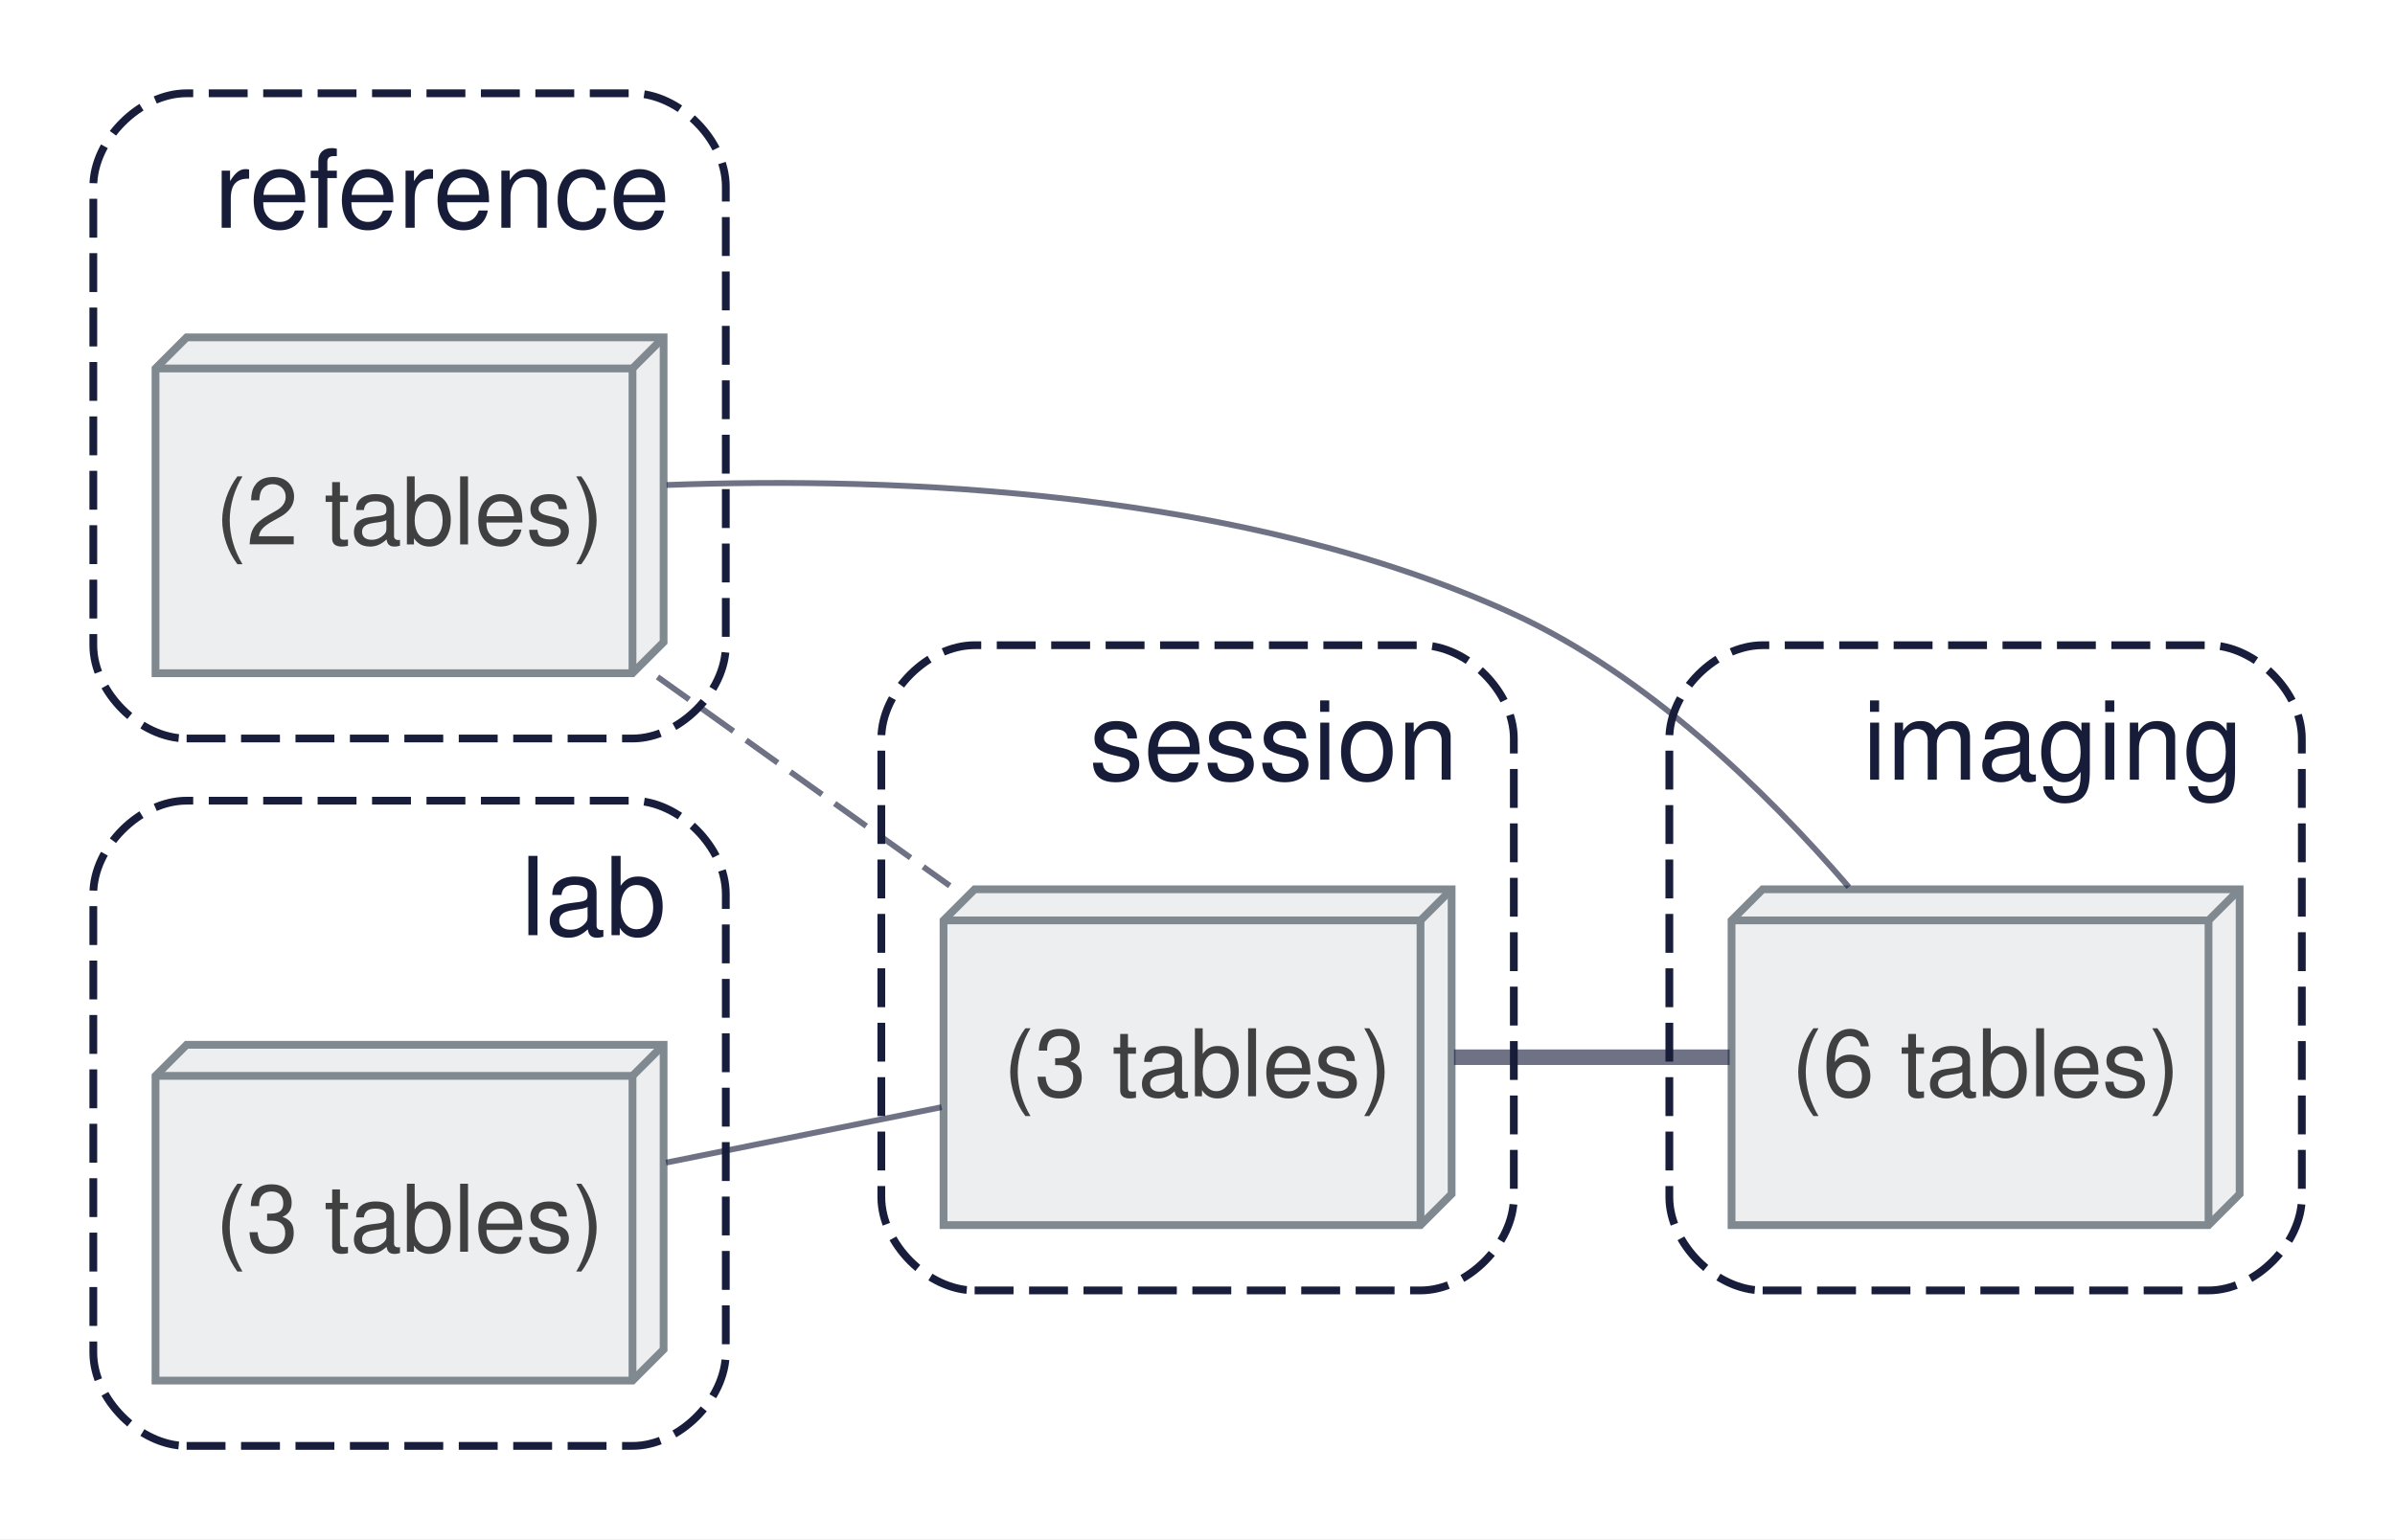
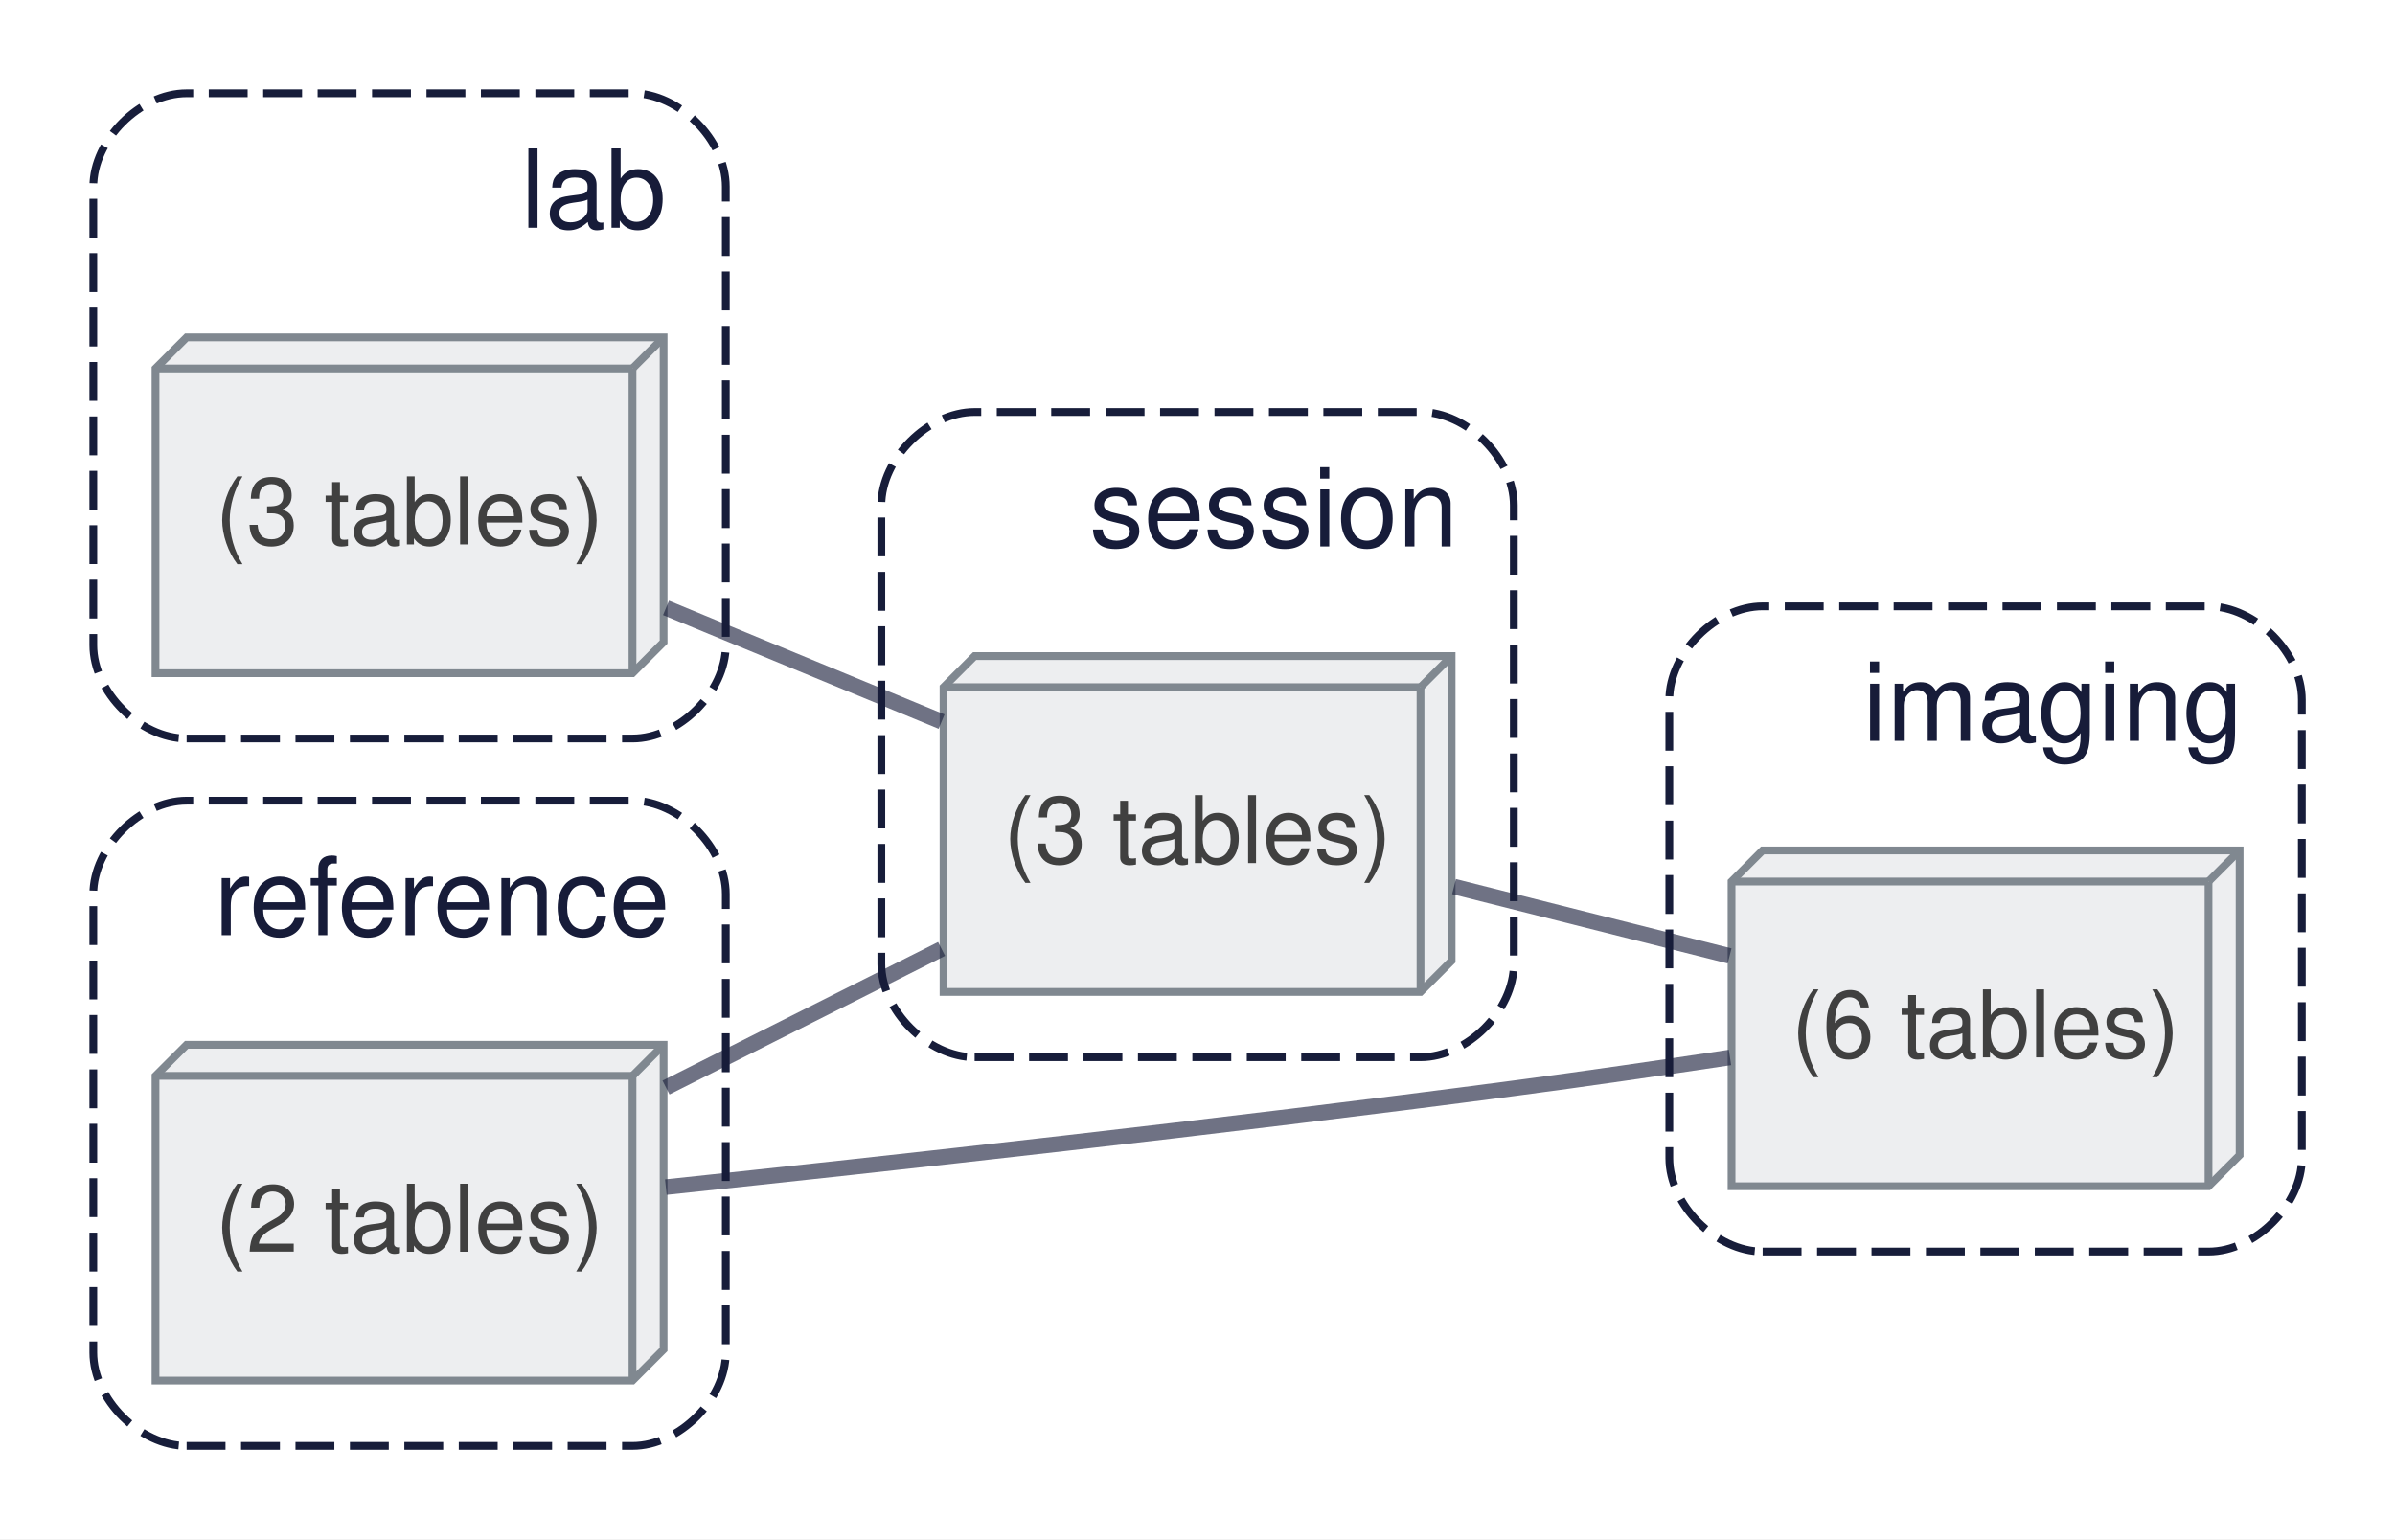
<svg xmlns="http://www.w3.org/2000/svg" xmlns:xlink="http://www.w3.org/1999/xlink" width="308pt" height="198pt" viewBox="0.00 0.00 308.00 198.00">
  <style>
@media (prefers-color-scheme: dark) {
  svg { background-color: #161A21; }
  polygon[fill="white"] { fill: #161A21; }
  [fill="#fffde7"] { fill: #3A3620; }
  [stroke="#c9bc5b"] { stroke: #C9BC5B; }
  [fill="#6b6420"] { fill: #EBE3A0; }
  [fill="#e8f0e9"] { fill: #16281F; }
  [stroke="#3e7a52"] { stroke: #6BBF94; }
  [fill="#28513a"] { fill: #BCE6CF; }
  [fill="#f0f0f1"] { fill: #242832; }
  [stroke="#808285"] { stroke: #9DA0A4; }
  [fill="#5a5c5f"] { fill: #C9CFD9; }
  [fill="#ffede5"] { fill: #331B12; }
  [stroke="#ff5113"] { stroke: #FF7A47; }
  [fill="#b23200"] { fill: #FFC7AE; }
  [fill="#e0f4fc"] { fill: #0F2433; }
  [stroke="#00a0df"] { stroke: #33B8E8; }
  [fill="#00537a"] { fill: #BEE7F9; }
  [fill="#ffffff"] { fill: #1E232C; }
  [stroke="#b9bbbe"] { stroke: #8F959D; }
  [fill="#55585c"] { fill: #C8CED8; }
  [fill="#edeef0"] { fill: #242730; }
  [stroke="#808890"] { stroke: #8890A0; }
  [fill="#404040"] { fill: #C7CDD6; }
  [stroke="#171c39"] { stroke: #AEB6C2; stroke-opacity: 0.753; }
  [stroke="#c77d3a"] { stroke: #D68C4A; stroke-opacity: 0.753; }
  [fill="#f3f5f8"] { fill: #2A313D; }
  [stroke="#f3f5f8"] { stroke: #2A313D; }
  [stroke="#171d3a"] { stroke: #606875; }
  [fill="#171c39"] { fill: #8A93A1; }
}
</style>
  <g id="graph0" class="graph" transform="scale(1 1) rotate(0) translate(4 194)">
    <polygon fill="white" stroke="none" points="-4,4 -4,-194 304.02,-194 304.02,4 -4,4" />
    <g id="clust1" class="cluster">
-       <path fill="none" stroke="#171d3a" stroke-dasharray="5,2" d="M222.68,-28C222.68,-28 280.02,-28 280.02,-28 286.02,-28 292.02,-34 292.02,-40 292.02,-40 292.02,-99 292.02,-99 292.02,-105 286.02,-111 280.02,-111 280.02,-111 222.68,-111 222.68,-111 216.68,-111 210.68,-105 210.68,-99 210.68,-99 210.68,-40 210.68,-40 210.68,-34 216.68,-28 222.68,-28" />
-       <text xml:space="preserve" text-anchor="middle" x="260.02" y="-93.7" font-family="Helvetica,sans-Serif" font-size="14.00" fill="#171c39">imaging</text>
+       <path fill="none" stroke="#171d3a" stroke-dasharray="5,2" d="M20,-8C20,-8 77.34,-8 77.34,-8 83.34,-8 89.34,-14 89.34,-20 89.34,-20 89.34,-79 89.34,-79 89.34,-85 83.34,-91 77.34,-91 77.34,-91 20,-91 20,-91 14,-91 8,-85 8,-79 8,-79 8,-20 8,-20 8,-14 14,-8 20,-8" />
+       <text xml:space="preserve" text-anchor="middle" x="52.84" y="-73.7" font-family="Helvetica,sans-Serif" font-size="14.00" fill="#171c39">reference</text>
    </g>
    <g id="clust2" class="cluster">
-       <path fill="none" stroke="#171d3a" stroke-dasharray="5,2" d="M20,-8C20,-8 77.34,-8 77.34,-8 83.34,-8 89.34,-14 89.34,-20 89.34,-20 89.34,-79 89.34,-79 89.34,-85 83.34,-91 77.34,-91 77.34,-91 20,-91 20,-91 14,-91 8,-85 8,-79 8,-79 8,-20 8,-20 8,-14 14,-8 20,-8" />
-       <text xml:space="preserve" text-anchor="middle" x="72.34" y="-73.7" font-family="Helvetica,sans-Serif" font-size="14.00" fill="#171c39">lab</text>
+       <path fill="none" stroke="#171d3a" stroke-dasharray="5,2" d="M20,-99C20,-99 77.34,-99 77.34,-99 83.34,-99 89.34,-105 89.34,-111 89.34,-111 89.34,-170 89.34,-170 89.34,-176 83.34,-182 77.34,-182 77.34,-182 20,-182 20,-182 14,-182 8,-176 8,-170 8,-170 8,-111 8,-111 8,-105 14,-99 20,-99" />
+       <text xml:space="preserve" text-anchor="middle" x="72.34" y="-164.7" font-family="Helvetica,sans-Serif" font-size="14.00" fill="#171c39">lab</text>
    </g>
    <g id="clust3" class="cluster">
-       <path fill="none" stroke="#171d3a" stroke-dasharray="5,2" d="M20,-99C20,-99 77.34,-99 77.34,-99 83.34,-99 89.34,-105 89.34,-111 89.34,-111 89.34,-170 89.34,-170 89.34,-176 83.34,-182 77.34,-182 77.34,-182 20,-182 20,-182 14,-182 8,-176 8,-170 8,-170 8,-111 8,-111 8,-105 14,-99 20,-99" />
-       <text xml:space="preserve" text-anchor="middle" x="52.84" y="-164.7" font-family="Helvetica,sans-Serif" font-size="14.00" fill="#171c39">reference</text>
+       <path fill="none" stroke="#171d3a" stroke-dasharray="5,2" d="M121.34,-58C121.34,-58 178.68,-58 178.68,-58 184.68,-58 190.68,-64 190.68,-70 190.68,-70 190.68,-129 190.68,-129 190.68,-135 184.68,-141 178.68,-141 178.68,-141 121.34,-141 121.34,-141 115.34,-141 109.34,-135 109.34,-129 109.34,-129 109.34,-70 109.34,-70 109.34,-64 115.34,-58 121.34,-58" />
+       <text xml:space="preserve" text-anchor="middle" x="159.81" y="-123.7" font-family="Helvetica,sans-Serif" font-size="14.00" fill="#171c39">session</text>
    </g>
    <g id="clust4" class="cluster">
-       <path fill="none" stroke="#171d3a" stroke-dasharray="5,2" d="M121.34,-28C121.34,-28 178.68,-28 178.68,-28 184.68,-28 190.68,-34 190.68,-40 190.68,-40 190.68,-99 190.68,-99 190.68,-105 184.68,-111 178.68,-111 178.68,-111 121.34,-111 121.34,-111 115.34,-111 109.34,-105 109.34,-99 109.34,-99 109.34,-40 109.34,-40 109.34,-34 115.34,-28 121.34,-28" />
-       <text xml:space="preserve" text-anchor="middle" x="159.81" y="-93.7" font-family="Helvetica,sans-Serif" font-size="14.00" fill="#171c39">session</text>
+       <path fill="none" stroke="#171d3a" stroke-dasharray="5,2" d="M222.68,-33C222.68,-33 280.02,-33 280.02,-33 286.02,-33 292.02,-39 292.02,-45 292.02,-45 292.02,-104 292.02,-104 292.02,-110 286.02,-116 280.02,-116 280.02,-116 222.68,-116 222.68,-116 216.68,-116 210.68,-110 210.68,-104 210.68,-104 210.68,-45 210.68,-45 210.68,-39 216.68,-33 222.68,-33" />
+       <text xml:space="preserve" text-anchor="middle" x="260.02" y="-98.7" font-family="Helvetica,sans-Serif" font-size="14.00" fill="#171c39">imaging</text>
    </g>
    <g id="node1" class="node">
      <g id="a_node1">
-         <a xlink:title="Collapsed schema: 6 tables">
-           <polygon fill="#edeef0" stroke="#808890" points="284.02,-79.6 222.68,-79.6 218.68,-75.6 218.68,-36.4 280.02,-36.4 284.02,-40.4 284.02,-79.6" />
-           <polyline fill="none" stroke="#808890" points="280.02,-75.6 218.68,-75.6" />
-           <polyline fill="none" stroke="#808890" points="280.02,-75.6 280.02,-36.4" />
-           <polyline fill="none" stroke="#808890" points="280.02,-75.6 284.02,-79.6" />
-           <text xml:space="preserve" text-anchor="middle" x="251.35" y="-52.98" font-family="Helvetica,sans-Serif" font-size="12.00" fill="#404040">(6 tables)</text>
+         <a xlink:title="Collapsed schema: 2 tables">
+           <polygon fill="#edeef0" stroke="#808890" points="81.34,-59.6 20,-59.6 16,-55.6 16,-16.4 77.34,-16.4 81.34,-20.4 81.34,-59.6" />
+           <polyline fill="none" stroke="#808890" points="77.34,-55.6 16,-55.6" />
+           <polyline fill="none" stroke="#808890" points="77.34,-55.6 77.34,-16.4" />
+           <polyline fill="none" stroke="#808890" points="77.34,-55.6 81.34,-59.6" />
+           <text xml:space="preserve" text-anchor="middle" x="48.67" y="-32.98" font-family="Helvetica,sans-Serif" font-size="12.00" fill="#404040">(2 tables)</text>
        </a>
      </g>
+     </g>
+     <g id="node3" class="node">
+       <g id="a_node3">
+         <a xlink:title="Collapsed schema: 3 tables">
+           <polygon fill="#edeef0" stroke="#808890" points="182.68,-109.6 121.34,-109.6 117.34,-105.6 117.34,-66.4 178.68,-66.4 182.68,-70.4 182.68,-109.6" />
+           <polyline fill="none" stroke="#808890" points="178.68,-105.6 117.34,-105.6" />
+           <polyline fill="none" stroke="#808890" points="178.68,-105.6 178.68,-66.4" />
+           <polyline fill="none" stroke="#808890" points="178.68,-105.6 182.68,-109.6" />
+           <text xml:space="preserve" text-anchor="middle" x="150.01" y="-82.97" font-family="Helvetica,sans-Serif" font-size="12.00" fill="#404040">(3 tables)</text>
+         </a>
+       </g>
+     </g>
+     <g id="edge1" class="edge">
+       <path fill="none" stroke="#171c39" stroke-width="2" stroke-opacity="0.62" d="M81.65,-54.1C92.99,-59.81 105.75,-66.23 117.09,-71.93" />
+     </g>
+     <g id="node4" class="node">
+       <g id="a_node4">
+         <a xlink:title="Collapsed schema: 6 tables">
+           <polygon fill="#edeef0" stroke="#808890" points="284.02,-84.6 222.68,-84.6 218.68,-80.6 218.68,-41.4 280.02,-41.4 284.02,-45.4 284.02,-84.6" />
+           <polyline fill="none" stroke="#808890" points="280.02,-80.6 218.68,-80.6" />
+           <polyline fill="none" stroke="#808890" points="280.02,-80.6 280.02,-41.4" />
+           <polyline fill="none" stroke="#808890" points="280.02,-80.6 284.02,-84.6" />
+           <text xml:space="preserve" text-anchor="middle" x="251.35" y="-57.98" font-family="Helvetica,sans-Serif" font-size="12.00" fill="#404040">(6 tables)</text>
+         </a>
+       </g>
+     </g>
+     <g id="edge2" class="edge">
+       <path fill="none" stroke="#171c39" stroke-width="2" stroke-opacity="0.62" d="M81.63,-41.29C110.24,-44.31 153.31,-49.06 190.68,-54 199.72,-55.19 209.5,-56.62 218.48,-57.97" />
    </g>
    <g id="node2" class="node">
      <g id="a_node2">
        <a xlink:title="Collapsed schema: 3 tables">
-           <polygon fill="#edeef0" stroke="#808890" points="81.34,-59.6 20,-59.6 16,-55.6 16,-16.4 77.34,-16.4 81.34,-20.4 81.34,-59.6" />
-           <polyline fill="none" stroke="#808890" points="77.34,-55.6 16,-55.6" />
-           <polyline fill="none" stroke="#808890" points="77.34,-55.6 77.34,-16.4" />
-           <polyline fill="none" stroke="#808890" points="77.34,-55.6 81.34,-59.6" />
-           <text xml:space="preserve" text-anchor="middle" x="48.67" y="-32.98" font-family="Helvetica,sans-Serif" font-size="12.00" fill="#404040">(3 tables)</text>
-         </a>
-       </g>
-     </g>
-     <g id="node4" class="node">
-       <g id="a_node4">
-         <a xlink:title="Collapsed schema: 3 tables">
-           <polygon fill="#edeef0" stroke="#808890" points="182.68,-79.6 121.34,-79.6 117.34,-75.6 117.34,-36.4 178.68,-36.4 182.68,-40.4 182.68,-79.6" />
-           <polyline fill="none" stroke="#808890" points="178.68,-75.6 117.34,-75.6" />
-           <polyline fill="none" stroke="#808890" points="178.68,-75.6 178.68,-36.4" />
-           <polyline fill="none" stroke="#808890" points="178.68,-75.6 182.68,-79.6" />
-           <text xml:space="preserve" text-anchor="middle" x="150.01" y="-52.98" font-family="Helvetica,sans-Serif" font-size="12.00" fill="#404040">(3 tables)</text>
-         </a>
-       </g>
-     </g>
-     <g id="edge1" class="edge">
-       <path fill="none" stroke="#171c39" stroke-width="0.75" stroke-opacity="0.62" d="M81.65,-44.44C92.99,-46.72 105.75,-49.29 117.09,-51.57" />
-     </g>
-     <g id="node3" class="node">
-       <g id="a_node3">
-         <a xlink:title="Collapsed schema: 2 tables">
          <polygon fill="#edeef0" stroke="#808890" points="81.34,-150.6 20,-150.6 16,-146.6 16,-107.4 77.34,-107.4 81.34,-111.4 81.34,-150.6" />
          <polyline fill="none" stroke="#808890" points="77.34,-146.6 16,-146.6" />
          <polyline fill="none" stroke="#808890" points="77.34,-146.6 77.34,-107.4" />
          <polyline fill="none" stroke="#808890" points="77.34,-146.6 81.34,-150.6" />
-           <text xml:space="preserve" text-anchor="middle" x="48.67" y="-123.97" font-family="Helvetica,sans-Serif" font-size="12.00" fill="#404040">(2 tables)</text>
+           <text xml:space="preserve" text-anchor="middle" x="48.67" y="-123.97" font-family="Helvetica,sans-Serif" font-size="12.00" fill="#404040">(3 tables)</text>
        </a>
      </g>
    </g>
-     <g id="edge2" class="edge">
-       <path fill="none" stroke="#171c39" stroke-width="0.75" stroke-opacity="0.62" d="M81.73,-131.61C111.36,-132.71 155.92,-130.97 190.68,-115 207.73,-107.16 222.96,-92.42 233.76,-79.89" />
-     </g>
    <g id="edge3" class="edge">
-       <path fill="none" stroke="#171c39" stroke-width="0.75" stroke-dasharray="5,2" stroke-opacity="0.62" d="M80.56,-106.92C92.52,-98.38 106.18,-88.61 118.14,-80.06" />
+       <path fill="none" stroke="#171c39" stroke-width="2" stroke-opacity="0.62" d="M81.65,-115.8C92.99,-111.12 105.75,-105.85 117.09,-101.17" />
    </g>
    <g id="edge4" class="edge">
-       <path fill="none" stroke="#171c39" stroke-width="2" stroke-opacity="0.62" d="M182.99,-58C194.33,-58 207.09,-58 218.43,-58" />
+       <path fill="none" stroke="#171c39" stroke-width="2" stroke-opacity="0.62" d="M182.99,-79.95C194.33,-77.1 207.09,-73.89 218.43,-71.03" />
    </g>
  </g>
</svg>
